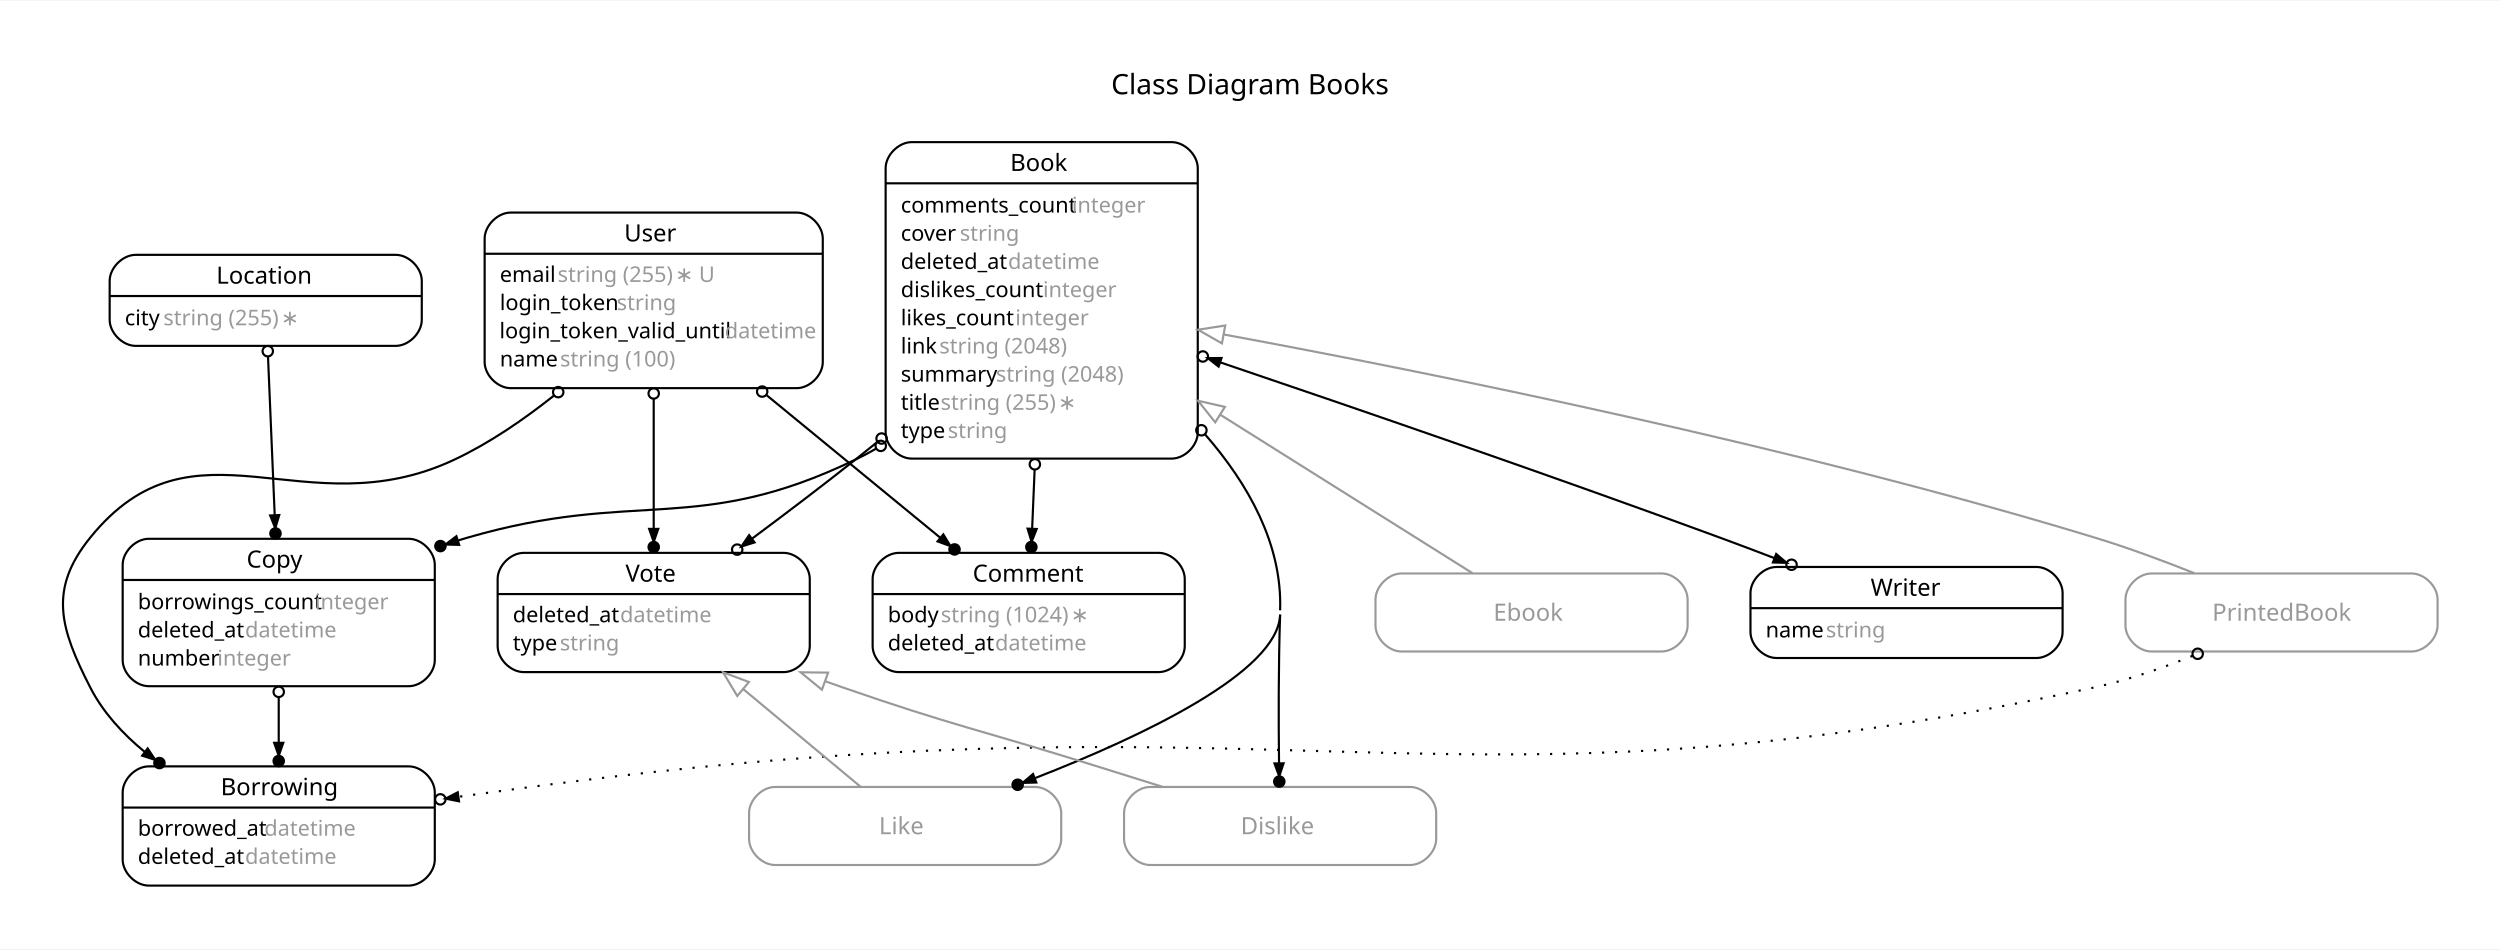
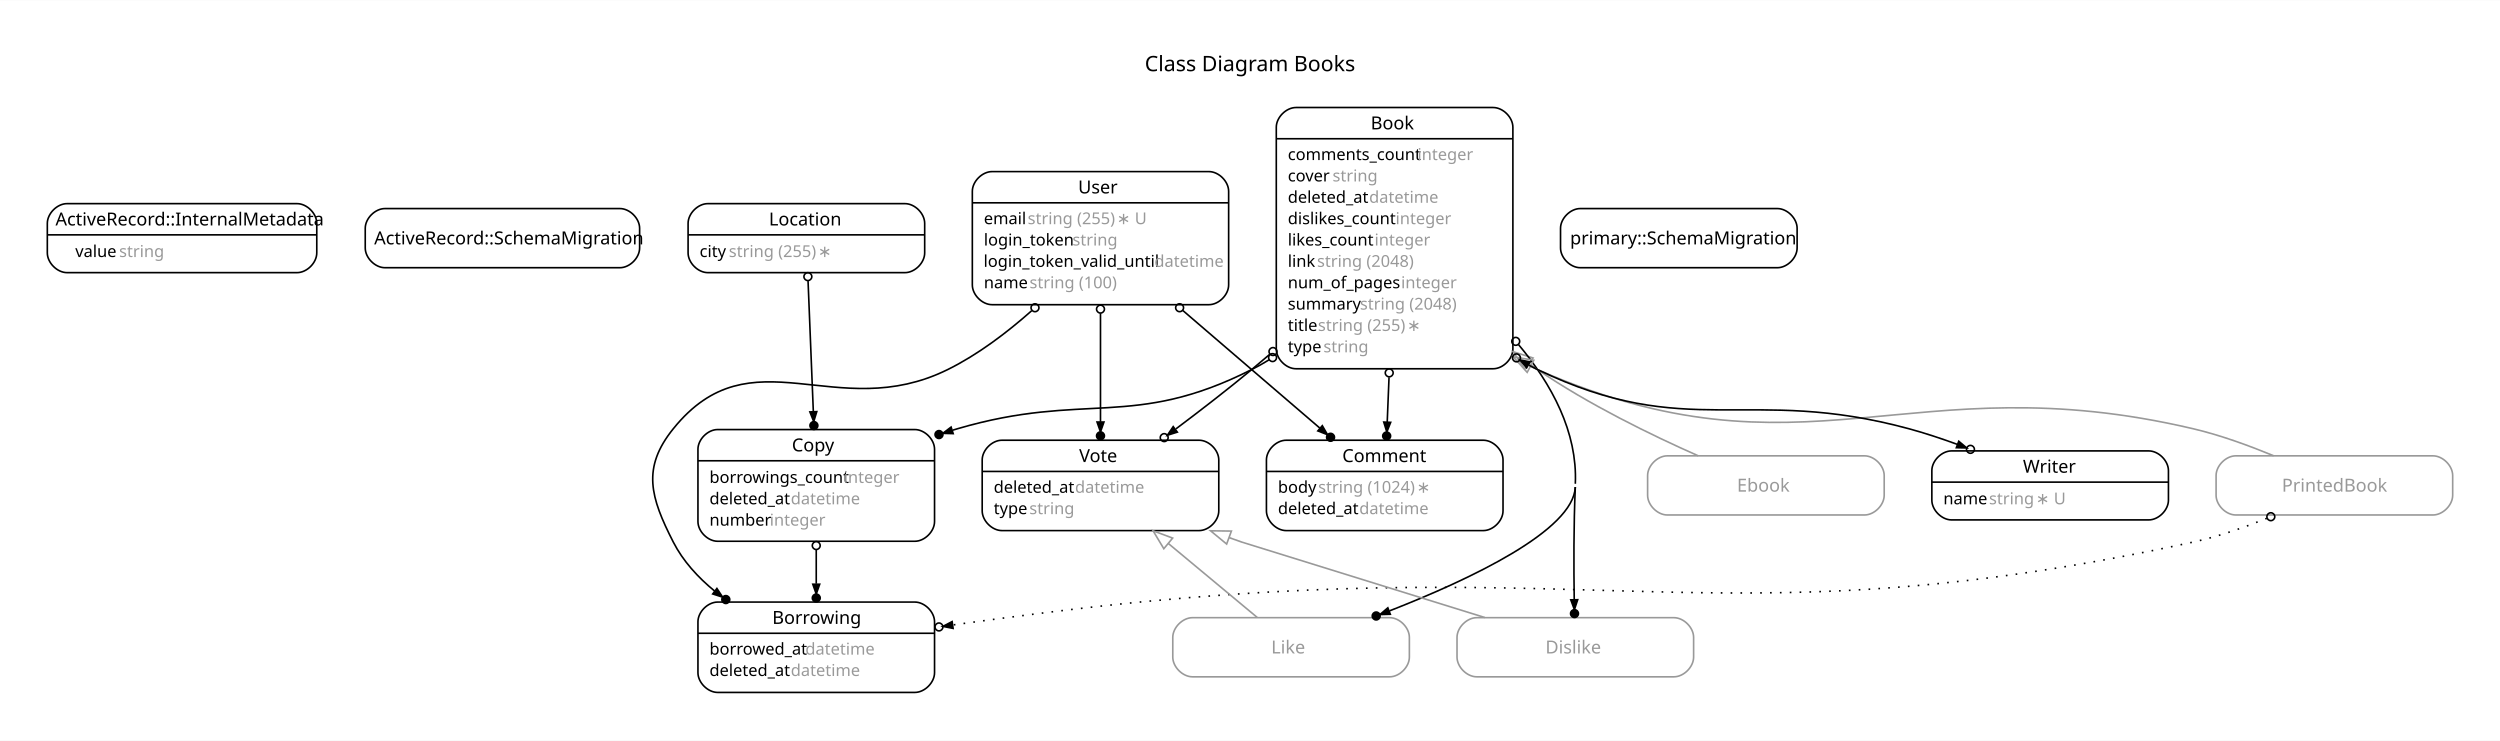
- <svg xmlns="http://www.w3.org/2000/svg" width="1153pt" height="438pt" viewBox="0.00 0.00 1153.39 437.60">
-   <g id="graph0" class="graph" transform="scale(1 1) rotate(0) translate(28.8 408.8)">
-     <polygon fill="white" stroke="none" points="-28.8,28.8 -28.8,-408.8 1124.59,-408.8 1124.59,28.8 -28.8,28.8" />
-     <text text-anchor="middle" x="547.896" y="-365.6" font-family="Arial BoldMT" font-size="13.00">Class Diagram Books</text>
+ <svg xmlns="http://www.w3.org/2000/svg" width="1522pt" height="451pt" viewBox="0.00 0.00 1521.60 450.60">
+   <g id="graph0" class="graph" transform="scale(1 1) rotate(0) translate(28.8 421.8)">
+     <polygon fill="white" stroke="none" points="-28.8,28.8 -28.8,-421.8 1492.8,-421.8 1492.8,28.8 -28.8,28.8" />
+     <text text-anchor="middle" x="732" y="-378.6" font-family="Arial BoldMT" font-size="13.00">Class Diagram Books</text>
    <g id="node1" class="node">
-       <path fill="none" stroke="black" d="M391.792,-197.5C391.792,-197.5 511.792,-197.5 511.792,-197.5 517.792,-197.5 523.792,-203.5 523.792,-209.5 523.792,-209.5 523.792,-331.5 523.792,-331.5 523.792,-337.5 517.792,-343.5 511.792,-343.5 511.792,-343.5 391.792,-343.5 391.792,-343.5 385.792,-343.5 379.792,-337.5 379.792,-331.5 379.792,-331.5 379.792,-209.5 379.792,-209.5 379.792,-203.5 385.792,-197.5 391.792,-197.5" />
-       <text text-anchor="start" x="437.256" y="-330.2" font-family="Arial BoldMT" font-size="11.00">Book</text>
-       <polyline fill="none" stroke="black" points="379.792,-324.5 523.792,-324.5 " />
-       <text text-anchor="start" x="386.792" y="-311" font-family="ArialMT" font-size="10.00">comments_count </text>
-       <text text-anchor="start" x="465.718" y="-311" font-family="Arial ItalicMT" font-size="10.00" fill="#999999">integer</text>
-       <text text-anchor="start" x="386.792" y="-298" font-family="ArialMT" font-size="10.00">cover </text>
-       <text text-anchor="start" x="414.024" y="-298" font-family="Arial ItalicMT" font-size="10.00" fill="#999999">string</text>
-       <text text-anchor="start" x="386.792" y="-285" font-family="ArialMT" font-size="10.00">deleted_at </text>
-       <text text-anchor="start" x="436.28" y="-285" font-family="Arial ItalicMT" font-size="10.00" fill="#999999">datetime</text>
-       <text text-anchor="start" x="386.792" y="-272" font-family="ArialMT" font-size="10.00">dislikes_count </text>
-       <text text-anchor="start" x="452.383" y="-272" font-family="Arial ItalicMT" font-size="10.00" fill="#999999">integer</text>
-       <text text-anchor="start" x="386.792" y="-259" font-family="ArialMT" font-size="10.00">likes_count </text>
-       <text text-anchor="start" x="439.6" y="-259" font-family="Arial ItalicMT" font-size="10.00" fill="#999999">integer</text>
-       <text text-anchor="start" x="386.792" y="-246" font-family="ArialMT" font-size="10.00">link </text>
-       <text text-anchor="start" x="404.575" y="-246" font-family="Arial ItalicMT" font-size="10.00" fill="#999999">string (2048)</text>
-       <text text-anchor="start" x="386.792" y="-233" font-family="ArialMT" font-size="10.00">summary </text>
-       <text text-anchor="start" x="430.684" y="-233" font-family="Arial ItalicMT" font-size="10.00" fill="#999999">string (2048)</text>
-       <text text-anchor="start" x="386.792" y="-220" font-family="ArialMT" font-size="10.00">title </text>
-       <text text-anchor="start" x="405.132" y="-220" font-family="Arial ItalicMT" font-size="10.00" fill="#999999">string (255) ∗</text>
-       <text text-anchor="start" x="386.792" y="-207" font-family="ArialMT" font-size="10.00">type </text>
-       <text text-anchor="start" x="408.472" y="-207" font-family="Arial ItalicMT" font-size="10.00" fill="#999999">string</text>
+       <path fill="none" stroke="black" d="M12,-256C12,-256 152,-256 152,-256 158,-256 164,-262 164,-268 164,-268 164,-286 164,-286 164,-292 158,-298 152,-298 152,-298 12,-298 12,-298 6,-298 0,-292 0,-286 0,-286 0,-268 0,-268 0,-262 6,-256 12,-256" />
+       <text text-anchor="start" x="4.96" y="-284.7" font-family="Arial BoldMT" font-size="11.00">ActiveRecord::InternalMetadata</text>
+       <polyline fill="none" stroke="black" points="0,-279 164,-279 " />
+       <text text-anchor="start" x="17" y="-265.5" font-family="ArialMT" font-size="10.00">value </text>
+       <text text-anchor="start" x="43.685" y="-265.5" font-family="Arial ItalicMT" font-size="10.00" fill="#999999">string</text>
+     </g>
+     <g id="node2" class="node">
+       <path fill="none" stroke="black" d="M205.5,-259C205.5,-259 348.5,-259 348.5,-259 354.5,-259 360.5,-265 360.5,-271 360.5,-271 360.5,-283 360.5,-283 360.5,-289 354.5,-295 348.5,-295 348.5,-295 205.5,-295 205.5,-295 199.5,-295 193.5,-289 193.5,-283 193.5,-283 193.5,-271 193.5,-271 193.5,-265 199.5,-259 205.5,-259" />
+       <text text-anchor="start" x="198.94" y="-273.2" font-family="Arial BoldMT" font-size="11.00">ActiveRecord::SchemaMigration</text>
    </g>
    <g id="node3" class="node">
-       <path fill="none" stroke="black" d="M385.792,-99C385.792,-99 505.792,-99 505.792,-99 511.792,-99 517.792,-105 517.792,-111 517.792,-111 517.792,-142 517.792,-142 517.792,-148 511.792,-154 505.792,-154 505.792,-154 385.792,-154 385.792,-154 379.792,-154 373.792,-148 373.792,-142 373.792,-142 373.792,-111 373.792,-111 373.792,-105 379.792,-99 385.792,-99" />
-       <text text-anchor="start" x="419.953" y="-140.7" font-family="Arial BoldMT" font-size="11.00">Comment</text>
-       <polyline fill="none" stroke="black" points="373.792,-135 517.792,-135 " />
-       <text text-anchor="start" x="380.792" y="-122" font-family="ArialMT" font-size="10.00">body </text>
-       <text text-anchor="start" x="405.255" y="-122" font-family="Arial ItalicMT" font-size="10.00" fill="#999999">string (1024) ∗</text>
-       <text text-anchor="start" x="380.792" y="-109" font-family="ArialMT" font-size="10.00">deleted_at </text>
-       <text text-anchor="start" x="430.28" y="-109" font-family="Arial ItalicMT" font-size="10.00" fill="#999999">datetime</text>
+       <path fill="none" stroke="black" d="M760,-197.5C760,-197.5 880,-197.5 880,-197.5 886,-197.5 892,-203.5 892,-209.5 892,-209.5 892,-344.5 892,-344.5 892,-350.5 886,-356.5 880,-356.5 880,-356.5 760,-356.5 760,-356.5 754,-356.5 748,-350.5 748,-344.5 748,-344.5 748,-209.5 748,-209.5 748,-203.5 754,-197.5 760,-197.5" />
+       <text text-anchor="start" x="805.464" y="-343.2" font-family="Arial BoldMT" font-size="11.00">Book</text>
+       <polyline fill="none" stroke="black" points="748,-337.5 892,-337.5 " />
+       <text text-anchor="start" x="755" y="-324.5" font-family="ArialMT" font-size="10.00">comments_count </text>
+       <text text-anchor="start" x="833.926" y="-324.5" font-family="Arial ItalicMT" font-size="10.00" fill="#999999">integer</text>
+       <text text-anchor="start" x="755" y="-311.5" font-family="ArialMT" font-size="10.00">cover </text>
+       <text text-anchor="start" x="782.231" y="-311.5" font-family="Arial ItalicMT" font-size="10.00" fill="#999999">string</text>
+       <text text-anchor="start" x="755" y="-298.5" font-family="ArialMT" font-size="10.00">deleted_at </text>
+       <text text-anchor="start" x="804.487" y="-298.5" font-family="Arial ItalicMT" font-size="10.00" fill="#999999">datetime</text>
+       <text text-anchor="start" x="755" y="-285.5" font-family="ArialMT" font-size="10.00">dislikes_count </text>
+       <text text-anchor="start" x="820.591" y="-285.5" font-family="Arial ItalicMT" font-size="10.00" fill="#999999">integer</text>
+       <text text-anchor="start" x="755" y="-272.5" font-family="ArialMT" font-size="10.00">likes_count </text>
+       <text text-anchor="start" x="807.808" y="-272.5" font-family="Arial ItalicMT" font-size="10.00" fill="#999999">integer</text>
+       <text text-anchor="start" x="755" y="-259.5" font-family="ArialMT" font-size="10.00">link </text>
+       <text text-anchor="start" x="772.783" y="-259.5" font-family="Arial ItalicMT" font-size="10.00" fill="#999999">string (2048)</text>
+       <text text-anchor="start" x="755" y="-246.5" font-family="ArialMT" font-size="10.00">num_of_pages </text>
+       <text text-anchor="start" x="823.94" y="-246.5" font-family="Arial ItalicMT" font-size="10.00" fill="#999999">integer</text>
+       <text text-anchor="start" x="755" y="-233.5" font-family="ArialMT" font-size="10.00">summary </text>
+       <text text-anchor="start" x="798.892" y="-233.5" font-family="Arial ItalicMT" font-size="10.00" fill="#999999">string (2048)</text>
+       <text text-anchor="start" x="755" y="-220.5" font-family="ArialMT" font-size="10.00">title </text>
+       <text text-anchor="start" x="773.34" y="-220.5" font-family="Arial ItalicMT" font-size="10.00" fill="#999999">string (255) ∗</text>
+       <text text-anchor="start" x="755" y="-207.5" font-family="ArialMT" font-size="10.00">type </text>
+       <text text-anchor="start" x="776.68" y="-207.5" font-family="Arial ItalicMT" font-size="10.00" fill="#999999">string</text>
+     </g>
+     <g id="node5" class="node">
+       <path fill="none" stroke="black" d="M754,-99C754,-99 874,-99 874,-99 880,-99 886,-105 886,-111 886,-111 886,-142 886,-142 886,-148 880,-154 874,-154 874,-154 754,-154 754,-154 748,-154 742,-148 742,-142 742,-142 742,-111 742,-111 742,-105 748,-99 754,-99" />
+       <text text-anchor="start" x="788.16" y="-140.7" font-family="Arial BoldMT" font-size="11.00">Comment</text>
+       <polyline fill="none" stroke="black" points="742,-135 886,-135 " />
+       <text text-anchor="start" x="749" y="-122" font-family="ArialMT" font-size="10.00">body </text>
+       <text text-anchor="start" x="773.463" y="-122" font-family="Arial ItalicMT" font-size="10.00" fill="#999999">string (1024) ∗</text>
+       <text text-anchor="start" x="749" y="-109" font-family="ArialMT" font-size="10.00">deleted_at </text>
+       <text text-anchor="start" x="798.487" y="-109" font-family="Arial ItalicMT" font-size="10.00" fill="#999999">datetime</text>
    </g>
    <g id="edge8" class="edge">
-       <path fill="none" stroke="black" d="M448.527,-192.223C448.131,-182.857 447.742,-173.638 447.386,-165.225" />
-       <ellipse fill="none" stroke="black" cx="448.638" cy="-194.854" rx="2.4" ry="2.4" />
-       <ellipse fill="black" stroke="black" cx="447.027" cy="-156.711" rx="2.4" ry="2.4" />
-       <polygon fill="black" stroke="black" points="449.479,-165.015 447.128,-159.109 445.283,-165.192 449.479,-165.015" />
+       <path fill="none" stroke="black" d="M816.618,-192.301C816.235,-182.813 815.86,-173.535 815.519,-165.099" />
+       <ellipse fill="none" stroke="black" cx="816.727" cy="-195.004" rx="2.4" ry="2.4" />
+       <ellipse fill="black" stroke="black" cx="815.175" cy="-156.575" rx="2.4" ry="2.4" />
+       <polygon fill="black" stroke="black" points="817.612,-164.884 815.272,-158.974 813.416,-165.053 817.612,-164.884" />
+     </g>
+     <g id="node6" class="node">
+       <path fill="none" stroke="black" d="M408,-92.5C408,-92.5 528,-92.5 528,-92.5 534,-92.5 540,-98.5 540,-104.5 540,-104.5 540,-148.5 540,-148.5 540,-154.5 534,-160.5 528,-160.5 528,-160.5 408,-160.5 408,-160.5 402,-160.5 396,-154.5 396,-148.5 396,-148.5 396,-104.5 396,-104.5 396,-98.5 402,-92.5 408,-92.5" />
+       <text text-anchor="start" x="453.16" y="-147.2" font-family="Arial BoldMT" font-size="11.00">Copy</text>
+       <polyline fill="none" stroke="black" points="396,-141.5 540,-141.5 " />
+       <text text-anchor="start" x="403" y="-128" font-family="ArialMT" font-size="10.00">borrowings_count </text>
+       <text text-anchor="start" x="484.714" y="-128" font-family="Arial ItalicMT" font-size="10.00" fill="#999999">integer</text>
+       <text text-anchor="start" x="403" y="-115" font-family="ArialMT" font-size="10.00">deleted_at </text>
+       <text text-anchor="start" x="452.487" y="-115" font-family="Arial ItalicMT" font-size="10.00" fill="#999999">datetime</text>
+       <text text-anchor="start" x="403" y="-102" font-family="ArialMT" font-size="10.00">number </text>
+       <text text-anchor="start" x="439.685" y="-102" font-family="Arial ItalicMT" font-size="10.00" fill="#999999">integer</text>
+     </g>
+     <g id="edge9" class="edge">
+       <path fill="none" stroke="black" d="M743.671,-202.986C740.161,-200.827 736.599,-198.819 733,-197 660.572,-160.404 631.876,-183.812 554,-161 553.025,-160.714 552.045,-160.422 551.061,-160.124" />
+       <ellipse fill="none" stroke="black" cx="745.739" cy="-204.3" rx="2.4" ry="2.4" />
+       <ellipse fill="black" stroke="black" cx="542.707" cy="-157.456" rx="2.4" ry="2.4" />
+       <polygon fill="black" stroke="black" points="551.347,-158.011 544.993,-158.186 550.07,-162.012 551.347,-158.011" />
+     </g>
+     <g id="node7" class="node">
+       <path fill="none" stroke="#999999" d="M870,-10C870,-10 990,-10 990,-10 996,-10 1002,-16 1002,-22 1002,-22 1002,-34 1002,-34 1002,-40 996,-46 990,-46 990,-46 870,-46 870,-46 864,-46 858,-40 858,-34 858,-34 858,-22 858,-22 858,-16 864,-10 870,-10" />
+       <text text-anchor="start" x="911.803" y="-24.2" font-family="Arial BoldMT" font-size="11.00" fill="#999999">Dislike</text>
+     </g>
+     <g id="edge7" class="edge">
+       <path fill="none" stroke="black" d="M930,-125.5C928.97,-102.492 929.046,-76.368 929.338,-57.109" />
+       <ellipse fill="black" stroke="black" cx="929.495" cy="-48.493" rx="2.4" ry="2.4" />
+       <polygon fill="black" stroke="black" points="931.441,-56.93 929.451,-50.892 927.242,-56.853 931.441,-56.93" />
+     </g>
+     <g id="node8" class="node">
+       <path fill="none" stroke="#999999" d="M986,-108.5C986,-108.5 1106,-108.5 1106,-108.5 1112,-108.5 1118,-114.5 1118,-120.5 1118,-120.5 1118,-132.5 1118,-132.5 1118,-138.5 1112,-144.5 1106,-144.5 1106,-144.5 986,-144.5 986,-144.5 980,-144.5 974,-138.5 974,-132.5 974,-132.5 974,-120.5 974,-120.5 974,-114.5 980,-108.5 986,-108.5" />
+       <text text-anchor="start" x="1028.41" y="-122.7" font-family="Arial BoldMT" font-size="11.00" fill="#999999">Ebook</text>
+     </g>
+     <g id="edge1" class="edge">
+       <path fill="none" stroke="#999999" d="M901.878,-200.597C903.585,-199.369 905.293,-198.169 907,-197 937.943,-175.811 976.263,-157.142 1004.83,-144.504" />
+       <polygon fill="none" stroke="#999999" points="899.225,-197.336 892.138,-207.891 904.261,-204.059 899.225,-197.336" />
+     </g>
+     <g id="node9" class="node">
+       <path fill="none" stroke="#999999" d="M697,-10C697,-10 817,-10 817,-10 823,-10 829,-16 829,-22 829,-22 829,-34 829,-34 829,-40 823,-46 817,-46 817,-46 697,-46 697,-46 691,-46 685,-40 685,-34 685,-34 685,-22 685,-22 685,-16 691,-10 697,-10" />
+       <text text-anchor="start" x="744.91" y="-24.2" font-family="Arial BoldMT" font-size="11.00" fill="#999999">Like</text>
+     </g>
+     <g id="edge6" class="edge">
+       <path fill="none" stroke="black" d="M895.439,-212.199C915.537,-188.18 931.409,-158.989 930,-127.5" />
+       <ellipse fill="none" stroke="black" cx="893.739" cy="-214.185" rx="2.4" ry="2.4" />
+       <path fill="none" stroke="black" d="M930,-125.5C928.816,-99.038 866.417,-69.481 816.902,-50.136" />
+       <ellipse fill="black" stroke="black" cx="808.799" cy="-47.027" rx="2.4" ry="2.4" />
+       <polygon fill="black" stroke="black" points="817.393,-48.075 811.039,-47.886 815.889,-51.996 817.393,-48.075" />
+     </g>
+     <g id="node11" class="node">
+       <path fill="none" stroke="#999999" d="M1332,-108.5C1332,-108.5 1452,-108.5 1452,-108.5 1458,-108.5 1464,-114.5 1464,-120.5 1464,-120.5 1464,-132.5 1464,-132.5 1464,-138.5 1458,-144.5 1452,-144.5 1452,-144.5 1332,-144.5 1332,-144.5 1326,-144.5 1320,-138.5 1320,-132.5 1320,-132.5 1320,-120.5 1320,-120.5 1320,-114.5 1326,-108.5 1332,-108.5" />
+       <text text-anchor="start" x="1360.04" y="-122.7" font-family="Arial BoldMT" font-size="11.00" fill="#999999">PrintedBook</text>
+     </g>
+     <g id="edge2" class="edge">
+       <path fill="none" stroke="#999999" d="M902.768,-198.963C904.17,-198.278 905.581,-197.623 907,-197 1070.04,-125.437 1132.66,-201.717 1306,-161 1322.53,-157.116 1340.12,-150.705 1355.05,-144.525" />
+       <polygon fill="none" stroke="#999999" points="900.692,-195.311 892.192,-204.766 904.733,-202.676 900.692,-195.311" />
+     </g>
+     <g id="node13" class="node">
+       <path fill="none" stroke="black" d="M581,-99C581,-99 701,-99 701,-99 707,-99 713,-105 713,-111 713,-111 713,-142 713,-142 713,-148 707,-154 701,-154 701,-154 581,-154 581,-154 575,-154 569,-148 569,-142 569,-142 569,-111 569,-111 569,-105 575,-99 581,-99" />
+       <text text-anchor="start" x="627.987" y="-140.7" font-family="Arial BoldMT" font-size="11.00">Vote</text>
+       <polyline fill="none" stroke="black" points="569,-135 713,-135 " />
+       <text text-anchor="start" x="576" y="-122" font-family="ArialMT" font-size="10.00">deleted_at </text>
+       <text text-anchor="start" x="625.487" y="-122" font-family="Arial ItalicMT" font-size="10.00" fill="#999999">datetime</text>
+       <text text-anchor="start" x="576" y="-109" font-family="ArialMT" font-size="10.00">type </text>
+       <text text-anchor="start" x="597.68" y="-109" font-family="Arial ItalicMT" font-size="10.00" fill="#999999">string</text>
+     </g>
+     <g id="edge5" class="edge">
+       <path fill="none" stroke="black" d="M744.079,-206.343C740.358,-203.156 736.652,-200.027 733,-197 718.323,-184.834 701.834,-172.102 686.912,-160.908" />
+       <ellipse fill="none" stroke="black" cx="745.984" cy="-207.983" rx="2.4" ry="2.4" />
+       <ellipse fill="none" stroke="black" cx="679.778" cy="-155.591" rx="2.4" ry="2.4" />
+       <polygon fill="black" stroke="black" points="687.768,-158.927 681.703,-157.025 685.258,-162.295 687.768,-158.927" />
+     </g>
+     <g id="node14" class="node">
+       <path fill="none" stroke="black" d="M1159,-105.5C1159,-105.5 1279,-105.5 1279,-105.5 1285,-105.5 1291,-111.5 1291,-117.5 1291,-117.5 1291,-135.5 1291,-135.5 1291,-141.5 1285,-147.5 1279,-147.5 1279,-147.5 1159,-147.5 1159,-147.5 1153,-147.5 1147,-141.5 1147,-135.5 1147,-135.5 1147,-117.5 1147,-117.5 1147,-111.5 1153,-105.5 1159,-105.5" />
+       <text text-anchor="start" x="1202.43" y="-134.2" font-family="Arial BoldMT" font-size="11.00">Writer</text>
+       <polyline fill="none" stroke="black" points="1147,-128.5 1291,-128.5 " />
+       <text text-anchor="start" x="1154" y="-115" font-family="ArialMT" font-size="10.00">name </text>
+       <text text-anchor="start" x="1181.79" y="-115" font-family="Arial ItalicMT" font-size="10.00" fill="#999999">string ∗ U</text>
+     </g>
+     <g id="edge10" class="edge">
+       <path fill="none" stroke="black" d="M901.815,-199.638C903.532,-198.716 905.261,-197.835 907,-197 998.691,-152.979 1034.83,-187.61 1133,-161 1142.65,-158.383 1152.71,-155.051 1162.41,-151.507" />
+       <ellipse fill="none" stroke="black" cx="894.184" cy="-204.126" rx="2.4" ry="2.4" />
+       <polygon fill="black" stroke="black" points="900.36,-198.057 896.253,-202.909 902.489,-201.678 900.36,-198.057" />
+       <ellipse fill="none" stroke="black" cx="1170.5" cy="-148.451" rx="2.4" ry="2.4" />
+       <polygon fill="black" stroke="black" points="1163.38,-153.384 1168.25,-149.299 1161.9,-149.454 1163.38,-153.384" />
    </g>
    <g id="node4" class="node">
-       <path fill="none" stroke="black" d="M39.792,-92.5C39.792,-92.5 159.792,-92.5 159.792,-92.5 165.792,-92.5 171.792,-98.5 171.792,-104.5 171.792,-104.5 171.792,-148.5 171.792,-148.5 171.792,-154.5 165.792,-160.5 159.792,-160.5 159.792,-160.5 39.792,-160.5 39.792,-160.5 33.792,-160.5 27.792,-154.5 27.792,-148.5 27.792,-148.5 27.792,-104.5 27.792,-104.5 27.792,-98.5 33.792,-92.5 39.792,-92.5" />
-       <text text-anchor="start" x="84.953" y="-147.2" font-family="Arial BoldMT" font-size="11.00">Copy</text>
-       <polyline fill="none" stroke="black" points="27.792,-141.5 171.792,-141.5 " />
-       <text text-anchor="start" x="34.792" y="-128" font-family="ArialMT" font-size="10.00">borrowings_count </text>
-       <text text-anchor="start" x="116.506" y="-128" font-family="Arial ItalicMT" font-size="10.00" fill="#999999">integer</text>
-       <text text-anchor="start" x="34.792" y="-115" font-family="ArialMT" font-size="10.00">deleted_at </text>
-       <text text-anchor="start" x="84.279" y="-115" font-family="Arial ItalicMT" font-size="10.00" fill="#999999">datetime</text>
-       <text text-anchor="start" x="34.792" y="-102" font-family="ArialMT" font-size="10.00">number </text>
-       <text text-anchor="start" x="71.477" y="-102" font-family="Arial ItalicMT" font-size="10.00" fill="#999999">integer</text>
-     </g>
-     <g id="edge9" class="edge">
-       <path fill="none" stroke="black" d="M375.331,-202.05C372.181,-200.239 368.997,-198.546 365.792,-197 292.703,-161.743 264.713,-183.661 186.792,-161 185.437,-160.606 184.074,-160.2 182.704,-159.783" />
-       <ellipse fill="none" stroke="black" cx="377.541" cy="-203.364" rx="2.4" ry="2.4" />
-       <ellipse fill="black" stroke="black" cx="174.395" cy="-157.129" rx="2.4" ry="2.4" />
-       <polygon fill="black" stroke="black" points="183.036,-157.685 176.681,-157.859 181.758,-161.685 183.036,-157.685" />
-     </g>
-     <g id="node5" class="node">
-       <path fill="none" stroke="#999999" d="M501.792,-10C501.792,-10 621.792,-10 621.792,-10 627.792,-10 633.792,-16 633.792,-22 633.792,-22 633.792,-34 633.792,-34 633.792,-40 627.792,-46 621.792,-46 621.792,-46 501.792,-46 501.792,-46 495.792,-46 489.792,-40 489.792,-34 489.792,-34 489.792,-22 489.792,-22 489.792,-16 495.792,-10 501.792,-10" />
-       <text text-anchor="start" x="543.596" y="-24.2" font-family="Arial BoldMT" font-size="11.00" fill="#999999">Dislike</text>
-     </g>
-     <g id="edge7" class="edge">
-       <path fill="none" stroke="black" d="M561.792,-125.5C561.006,-102.483 561.064,-76.359 561.287,-57.102" />
-       <ellipse fill="black" stroke="black" cx="561.407" cy="-48.489" rx="2.4" ry="2.4" />
-       <polygon fill="black" stroke="black" points="563.389,-56.917 561.373,-50.889 559.19,-56.859 563.389,-56.917" />
-     </g>
-     <g id="node6" class="node">
-       <path fill="none" stroke="#999999" d="M617.792,-108.5C617.792,-108.5 737.792,-108.5 737.792,-108.5 743.792,-108.5 749.792,-114.5 749.792,-120.5 749.792,-120.5 749.792,-132.5 749.792,-132.5 749.792,-138.5 743.792,-144.5 737.792,-144.5 737.792,-144.5 617.792,-144.5 617.792,-144.5 611.792,-144.5 605.792,-138.5 605.792,-132.5 605.792,-132.5 605.792,-120.5 605.792,-120.5 605.792,-114.5 611.792,-108.5 617.792,-108.5" />
-       <text text-anchor="start" x="660.197" y="-122.7" font-family="Arial BoldMT" font-size="11.00" fill="#999999">Ebook</text>
-     </g>
-     <g id="edge1" class="edge">
-       <path fill="none" stroke="#999999" d="M534.188,-217.729C575.116,-192.014 621.837,-162.658 650.575,-144.601" />
-       <polygon fill="none" stroke="#999999" points="531.848,-214.239 523.921,-224.18 536.317,-221.352 531.848,-214.239" />
-     </g>
-     <g id="node7" class="node">
-       <path fill="none" stroke="#999999" d="M328.792,-10C328.792,-10 448.792,-10 448.792,-10 454.792,-10 460.792,-16 460.792,-22 460.792,-22 460.792,-34 460.792,-34 460.792,-40 454.792,-46 448.792,-46 448.792,-46 328.792,-46 328.792,-46 322.792,-46 316.792,-40 316.792,-34 316.792,-34 316.792,-22 316.792,-22 316.792,-16 322.792,-10 328.792,-10" />
-       <text text-anchor="start" x="376.703" y="-24.2" font-family="Arial BoldMT" font-size="11.00" fill="#999999">Like</text>
-     </g>
-     <g id="edge6" class="edge">
-       <path fill="none" stroke="black" d="M527.107,-208.738C547.035,-185.879 562.833,-157.971 561.792,-127.5" />
-       <ellipse fill="none" stroke="black" cx="525.473" cy="-210.571" rx="2.4" ry="2.4" />
-       <path fill="none" stroke="black" d="M561.792,-125.5C560.888,-99.027 498.432,-69.472 448.827,-50.13" />
-       <ellipse fill="black" stroke="black" cx="440.705" cy="-47.021" rx="2.4" ry="2.4" />
-       <polygon fill="black" stroke="black" points="449.301,-48.063 442.947,-47.879 447.799,-51.985 449.301,-48.063" />
-     </g>
-     <g id="node9" class="node">
-       <path fill="none" stroke="#999999" d="M963.792,-108.5C963.792,-108.5 1083.79,-108.5 1083.79,-108.5 1089.79,-108.5 1095.79,-114.5 1095.79,-120.5 1095.79,-120.5 1095.79,-132.5 1095.79,-132.5 1095.79,-138.5 1089.79,-144.5 1083.79,-144.5 1083.79,-144.5 963.792,-144.5 963.792,-144.5 957.792,-144.5 951.792,-138.5 951.792,-132.5 951.792,-132.5 951.792,-120.5 951.792,-120.5 951.792,-114.5 957.792,-108.5 963.792,-108.5" />
-       <text text-anchor="start" x="991.83" y="-122.7" font-family="Arial BoldMT" font-size="11.00" fill="#999999">PrintedBook</text>
-     </g>
-     <g id="edge2" class="edge">
-       <path fill="none" stroke="#999999" d="M535.771,-254.769C633.454,-236.712 799.054,-203.241 937.792,-161 952.968,-156.38 969.267,-150.323 983.552,-144.632" />
-       <polygon fill="none" stroke="#999999" points="534.953,-250.648 523.909,-256.947 536.47,-258.91 534.953,-250.648" />
-     </g>
-     <g id="node11" class="node">
-       <path fill="none" stroke="black" d="M212.792,-99C212.792,-99 332.792,-99 332.792,-99 338.792,-99 344.792,-105 344.792,-111 344.792,-111 344.792,-142 344.792,-142 344.792,-148 338.792,-154 332.792,-154 332.792,-154 212.792,-154 212.792,-154 206.792,-154 200.792,-148 200.792,-142 200.792,-142 200.792,-111 200.792,-111 200.792,-105 206.792,-99 212.792,-99" />
-       <text text-anchor="start" x="259.779" y="-140.7" font-family="Arial BoldMT" font-size="11.00">Vote</text>
-       <polyline fill="none" stroke="black" points="200.792,-135 344.792,-135 " />
-       <text text-anchor="start" x="207.792" y="-122" font-family="ArialMT" font-size="10.00">deleted_at </text>
-       <text text-anchor="start" x="257.28" y="-122" font-family="Arial ItalicMT" font-size="10.00" fill="#999999">datetime</text>
-       <text text-anchor="start" x="207.792" y="-109" font-family="ArialMT" font-size="10.00">type </text>
-       <text text-anchor="start" x="229.472" y="-109" font-family="Arial ItalicMT" font-size="10.00" fill="#999999">string</text>
-     </g>
-     <g id="edge5" class="edge">
-       <path fill="none" stroke="black" d="M375.816,-205.044C372.442,-202.31 369.09,-199.618 365.792,-197 350.486,-184.846 333.431,-171.927 318.15,-160.568" />
-       <ellipse fill="none" stroke="black" cx="377.923" cy="-206.757" rx="2.4" ry="2.4" />
-       <ellipse fill="none" stroke="black" cx="311.312" cy="-155.505" rx="2.4" ry="2.4" />
-       <polygon fill="black" stroke="black" points="319.313,-158.816 313.241,-156.933 316.814,-162.192 319.313,-158.816" />
+       <path fill="none" stroke="black" d="M408,-0.5C408,-0.5 528,-0.5 528,-0.5 534,-0.5 540,-6.5 540,-12.5 540,-12.5 540,-43.5 540,-43.5 540,-49.5 534,-55.5 528,-55.5 528,-55.5 408,-55.5 408,-55.5 402,-55.5 396,-49.5 396,-43.5 396,-43.5 396,-12.5 396,-12.5 396,-6.5 402,-0.5 408,-0.5" />
+       <text text-anchor="start" x="441.239" y="-42.2" font-family="Arial BoldMT" font-size="11.00">Borrowing</text>
+       <polyline fill="none" stroke="black" points="396,-36.5 540,-36.5 " />
+       <text text-anchor="start" x="403" y="-23.5" font-family="ArialMT" font-size="10.00">borrowed_at </text>
+       <text text-anchor="start" x="461.369" y="-23.5" font-family="Arial ItalicMT" font-size="10.00" fill="#999999">datetime</text>
+       <text text-anchor="start" x="403" y="-10.5" font-family="ArialMT" font-size="10.00">deleted_at </text>
+       <text text-anchor="start" x="452.487" y="-10.5" font-family="Arial ItalicMT" font-size="10.00" fill="#999999">datetime</text>
+     </g>
+     <g id="edge15" class="edge">
+       <path fill="none" stroke="black" d="M468,-87.446C468,-80.613 468,-73.494 468,-66.671" />
+       <ellipse fill="none" stroke="black" cx="468" cy="-89.89" rx="2.4" ry="2.4" />
+       <ellipse fill="black" stroke="black" cx="468" cy="-57.973" rx="2.4" ry="2.4" />
+       <polygon fill="black" stroke="black" points="470.1,-66.373 468,-60.373 465.9,-66.373 470.1,-66.373" />
+     </g>
+     <g id="node10" class="node">
+       <path fill="none" stroke="black" d="M402,-256C402,-256 522,-256 522,-256 528,-256 534,-262 534,-268 534,-268 534,-286 534,-286 534,-292 528,-298 522,-298 522,-298 402,-298 402,-298 396,-298 390,-292 390,-286 390,-286 390,-268 390,-268 390,-262 396,-256 402,-256" />
+       <text text-anchor="start" x="439.206" y="-284.7" font-family="Arial BoldMT" font-size="11.00">Location</text>
+       <polyline fill="none" stroke="black" points="390,-279 534,-279 " />
+       <text text-anchor="start" x="397" y="-265.5" font-family="ArialMT" font-size="10.00">city </text>
+       <text text-anchor="start" x="414.778" y="-265.5" font-family="Arial ItalicMT" font-size="10.00" fill="#999999">string (255) ∗</text>
+     </g>
+     <g id="edge14" class="edge">
+       <path fill="none" stroke="black" d="M463.015,-250.879C463.89,-229.227 465.173,-197.461 466.219,-171.585" />
+       <ellipse fill="none" stroke="black" cx="462.906" cy="-253.575" rx="2.4" ry="2.4" />
+       <ellipse fill="black" stroke="black" cx="466.568" cy="-162.934" rx="2.4" ry="2.4" />
+       <polygon fill="black" stroke="black" points="468.327,-171.412 466.471,-165.332 464.131,-171.243 468.327,-171.412" />
+     </g>
+     <g id="edge11" class="edge">
+       <path fill="none" stroke="black" stroke-dasharray="1,5" d="M1350.88,-106.451C1336.93,-100.81 1321.05,-95.271 1306,-92 1029.34,-31.875 951.85,-82.774 670,-56 630.897,-52.285 587.721,-46.715 551.358,-41.597" />
+       <ellipse fill="none" stroke="black" cx="1353.32" cy="-107.453" rx="2.4" ry="2.4" />
+       <ellipse fill="none" stroke="black" cx="542.68" cy="-40.363" rx="2.4" ry="2.4" />
+       <polygon fill="black" stroke="black" points="551.292,-39.467 545.056,-40.701 550.701,-43.625 551.292,-39.467" />
    </g>
    <g id="node12" class="node">
-       <path fill="none" stroke="black" d="M790.792,-105.5C790.792,-105.5 910.792,-105.5 910.792,-105.5 916.792,-105.5 922.792,-111.5 922.792,-117.5 922.792,-117.5 922.792,-135.5 922.792,-135.5 922.792,-141.5 916.792,-147.5 910.792,-147.5 910.792,-147.5 790.792,-147.5 790.792,-147.5 784.792,-147.5 778.792,-141.5 778.792,-135.5 778.792,-135.5 778.792,-117.5 778.792,-117.5 778.792,-111.5 784.792,-105.5 790.792,-105.5" />
-       <text text-anchor="start" x="834.226" y="-134.2" font-family="Arial BoldMT" font-size="11.00">Writer</text>
-       <polyline fill="none" stroke="black" points="778.792,-128.5 922.792,-128.5 " />
-       <text text-anchor="start" x="785.792" y="-115" font-family="ArialMT" font-size="10.00">name </text>
-       <text text-anchor="start" x="813.585" y="-115" font-family="Arial ItalicMT" font-size="10.00" fill="#999999">string</text>
-     </g>
-     <g id="edge10" class="edge">
-       <path fill="none" stroke="black" d="M534.179,-241.889C597.474,-220.448 686.949,-189.642 764.792,-161 772.917,-158.01 781.444,-154.791 789.84,-151.571" />
-       <ellipse fill="none" stroke="black" cx="526.132" cy="-244.612" rx="2.4" ry="2.4" />
-       <polygon fill="black" stroke="black" points="533.416,-239.93 528.405,-243.843 534.762,-243.909 533.416,-239.93" />
-       <ellipse fill="none" stroke="black" cx="797.742" cy="-148.523" rx="2.4" ry="2.4" />
-       <polygon fill="black" stroke="black" points="790.661,-153.505 795.503,-149.386 789.149,-149.586 790.661,-153.505" />
-     </g>
-     <g id="node2" class="node">
-       <path fill="none" stroke="black" d="M39.792,-0.5C39.792,-0.5 159.792,-0.5 159.792,-0.5 165.792,-0.5 171.792,-6.5 171.792,-12.5 171.792,-12.5 171.792,-43.5 171.792,-43.5 171.792,-49.5 165.792,-55.5 159.792,-55.5 159.792,-55.5 39.792,-55.5 39.792,-55.5 33.792,-55.5 27.792,-49.5 27.792,-43.5 27.792,-43.5 27.792,-12.5 27.792,-12.5 27.792,-6.5 33.792,-0.5 39.792,-0.5" />
-       <text text-anchor="start" x="73.031" y="-42.2" font-family="Arial BoldMT" font-size="11.00">Borrowing</text>
-       <polyline fill="none" stroke="black" points="27.792,-36.5 171.792,-36.5 " />
-       <text text-anchor="start" x="34.792" y="-23.5" font-family="ArialMT" font-size="10.00">borrowed_at </text>
-       <text text-anchor="start" x="93.161" y="-23.5" font-family="Arial ItalicMT" font-size="10.00" fill="#999999">datetime</text>
-       <text text-anchor="start" x="34.792" y="-10.5" font-family="ArialMT" font-size="10.00">deleted_at </text>
-       <text text-anchor="start" x="84.279" y="-10.5" font-family="Arial ItalicMT" font-size="10.00" fill="#999999">datetime</text>
-     </g>
-     <g id="edge15" class="edge">
-       <path fill="none" stroke="black" d="M99.792,-87.446C99.792,-80.613 99.792,-73.494 99.792,-66.671" />
-       <ellipse fill="none" stroke="black" cx="99.792" cy="-89.89" rx="2.4" ry="2.4" />
-       <ellipse fill="black" stroke="black" cx="99.792" cy="-57.973" rx="2.4" ry="2.4" />
-       <polygon fill="black" stroke="black" points="101.892,-66.373 99.792,-60.373 97.692,-66.373 101.892,-66.373" />
-     </g>
-     <g id="node8" class="node">
-       <path fill="none" stroke="black" d="M33.792,-249.5C33.792,-249.5 153.792,-249.5 153.792,-249.5 159.792,-249.5 165.792,-255.5 165.792,-261.5 165.792,-261.5 165.792,-279.5 165.792,-279.5 165.792,-285.5 159.792,-291.5 153.792,-291.5 153.792,-291.5 33.792,-291.5 33.792,-291.5 27.792,-291.5 21.792,-285.5 21.792,-279.5 21.792,-279.5 21.792,-261.5 21.792,-261.5 21.792,-255.5 27.792,-249.5 33.792,-249.5" />
-       <text text-anchor="start" x="70.998" y="-278.2" font-family="Arial BoldMT" font-size="11.00">Location</text>
-       <polyline fill="none" stroke="black" points="21.792,-272.5 165.792,-272.5 " />
-       <text text-anchor="start" x="28.792" y="-259" font-family="ArialMT" font-size="10.00">city </text>
-       <text text-anchor="start" x="46.571" y="-259" font-family="Arial ItalicMT" font-size="10.00" fill="#999999">string (255) ∗</text>
-     </g>
-     <g id="edge14" class="edge">
-       <path fill="none" stroke="black" d="M94.854,-244.37C95.705,-224.228 96.92,-195.475 97.932,-171.529" />
-       <ellipse fill="none" stroke="black" cx="94.74" cy="-247.058" rx="2.4" ry="2.4" />
-       <ellipse fill="black" stroke="black" cx="98.294" cy="-162.965" rx="2.4" ry="2.4" />
-       <polygon fill="black" stroke="black" points="100.037,-171.446 98.192,-165.363 95.841,-171.269 100.037,-171.446" />
-     </g>
-     <g id="edge11" class="edge">
-       <path fill="none" stroke="black" stroke-dasharray="1,5" d="M982.676,-106.452C968.719,-100.81 952.844,-95.272 937.792,-92 661.567,-31.956 584.208,-82.653 302.792,-56 263.338,-52.263 219.755,-46.661 183.118,-41.528" />
-       <ellipse fill="none" stroke="black" cx="985.112" cy="-107.453" rx="2.4" ry="2.4" />
-       <ellipse fill="none" stroke="black" cx="174.36" cy="-40.288" rx="2.4" ry="2.4" />
-       <polygon fill="black" stroke="black" points="182.972,-39.386 176.736,-40.624 182.383,-43.544 182.972,-39.386" />
-     </g>
-     <g id="node10" class="node">
-       <path fill="none" stroke="black" d="M206.792,-230C206.792,-230 338.792,-230 338.792,-230 344.792,-230 350.792,-236 350.792,-242 350.792,-242 350.792,-299 350.792,-299 350.792,-305 344.792,-311 338.792,-311 338.792,-311 206.792,-311 206.792,-311 200.792,-311 194.792,-305 194.792,-299 194.792,-299 194.792,-242 194.792,-242 194.792,-236 200.792,-230 206.792,-230" />
-       <text text-anchor="start" x="259.18" y="-297.7" font-family="Arial BoldMT" font-size="11.00">User</text>
-       <polyline fill="none" stroke="black" points="194.792,-292 350.792,-292 " />
-       <text text-anchor="start" x="201.792" y="-279" font-family="ArialMT" font-size="10.00">email </text>
-       <text text-anchor="start" x="228.467" y="-279" font-family="Arial ItalicMT" font-size="10.00" fill="#999999">string (255) ∗ U</text>
-       <text text-anchor="start" x="201.792" y="-266" font-family="ArialMT" font-size="10.00">login_token </text>
-       <text text-anchor="start" x="255.723" y="-266" font-family="Arial ItalicMT" font-size="10.00" fill="#999999">string</text>
-       <text text-anchor="start" x="201.633" y="-253" font-family="ArialMT" font-size="10.00">login_token_valid_until </text>
-       <text text-anchor="start" x="305.597" y="-253" font-family="Arial ItalicMT" font-size="10.00" fill="#999999">datetime</text>
-       <text text-anchor="start" x="201.792" y="-240" font-family="ArialMT" font-size="10.00">name </text>
-       <text text-anchor="start" x="229.585" y="-240" font-family="Arial ItalicMT" font-size="10.00" fill="#999999">string (100)</text>
+       <path fill="none" stroke="black" d="M575,-236.5C575,-236.5 707,-236.5 707,-236.5 713,-236.5 719,-242.5 719,-248.5 719,-248.5 719,-305.5 719,-305.5 719,-311.5 713,-317.5 707,-317.5 707,-317.5 575,-317.5 575,-317.5 569,-317.5 563,-311.5 563,-305.5 563,-305.5 563,-248.5 563,-248.5 563,-242.5 569,-236.5 575,-236.5" />
+       <text text-anchor="start" x="627.388" y="-304.2" font-family="Arial BoldMT" font-size="11.00">User</text>
+       <polyline fill="none" stroke="black" points="563,-298.5 719,-298.5 " />
+       <text text-anchor="start" x="570" y="-285.5" font-family="ArialMT" font-size="10.00">email </text>
+       <text text-anchor="start" x="596.675" y="-285.5" font-family="Arial ItalicMT" font-size="10.00" fill="#999999">string (255) ∗ U</text>
+       <text text-anchor="start" x="570" y="-272.5" font-family="ArialMT" font-size="10.00">login_token </text>
+       <text text-anchor="start" x="623.931" y="-272.5" font-family="Arial ItalicMT" font-size="10.00" fill="#999999">string</text>
+       <text text-anchor="start" x="569.84" y="-259.5" font-family="ArialMT" font-size="10.00">login_token_valid_until </text>
+       <text text-anchor="start" x="673.805" y="-259.5" font-family="Arial ItalicMT" font-size="10.00" fill="#999999">datetime</text>
+       <text text-anchor="start" x="570" y="-246.5" font-family="ArialMT" font-size="10.00">name </text>
+       <text text-anchor="start" x="597.793" y="-246.5" font-family="Arial ItalicMT" font-size="10.00" fill="#999999">string (100)</text>
    </g>
    <g id="edge16" class="edge">
-       <path fill="none" stroke="black" d="M226.739,-226.549C212.831,-215.493 196.943,-204.589 180.792,-197 111.679,-164.526 60.799,-220.384 12.792,-161 -6.487,-137.152 -1.152,-119.313 12.792,-92 18.688,-80.451 27.799,-70.529 37.944,-62.2" />
-       <ellipse fill="none" stroke="black" cx="228.739" cy="-228.162" rx="2.4" ry="2.4" />
-       <ellipse fill="black" stroke="black" cx="44.75" cy="-57.031" rx="2.4" ry="2.4" />
-       <polygon fill="black" stroke="black" points="39.331,-63.784 42.839,-58.483 36.79,-60.44 39.331,-63.784" />
+       <path fill="none" stroke="black" d="M599.171,-232.868C584.17,-219.578 566.391,-206.072 548,-197 479.906,-163.411 428.698,-220.075 381,-161 361.735,-137.14 367.056,-119.313 381,-92 386.896,-80.451 396.007,-70.529 406.152,-62.2" />
+       <ellipse fill="none" stroke="black" cx="601.138" cy="-234.635" rx="2.4" ry="2.4" />
+       <ellipse fill="black" stroke="black" cx="412.958" cy="-57.031" rx="2.4" ry="2.4" />
+       <polygon fill="black" stroke="black" points="407.539,-63.784 411.046,-58.483 404.998,-60.44 407.539,-63.784" />
    </g>
    <g id="edge12" class="edge">
-       <path fill="none" stroke="black" d="M324.824,-226.792C350.48,-205.733 380.972,-180.705 404.924,-161.045" />
-       <ellipse fill="none" stroke="black" cx="322.837" cy="-228.422" rx="2.4" ry="2.4" />
-       <ellipse fill="black" stroke="black" cx="411.576" cy="-155.585" rx="2.4" ry="2.4" />
-       <polygon fill="black" stroke="black" points="406.416,-162.537 409.721,-157.107 403.751,-159.291 406.416,-162.537" />
+       <path fill="none" stroke="black" d="M691.128,-232.949C704.715,-221.282 719.42,-208.656 733,-197 746.494,-185.417 761.256,-172.75 774.437,-161.441" />
+       <ellipse fill="none" stroke="black" cx="689.149" cy="-234.649" rx="2.4" ry="2.4" />
+       <ellipse fill="black" stroke="black" cx="781.02" cy="-155.793" rx="2.4" ry="2.4" />
+       <polygon fill="black" stroke="black" points="776.012,-162.856 779.199,-157.355 773.278,-159.668 776.012,-162.856" />
    </g>
    <g id="edge13" class="edge">
-       <path fill="none" stroke="black" d="M272.792,-225.063C272.792,-205.837 272.792,-183.575 272.792,-165.175" />
-       <ellipse fill="none" stroke="black" cx="272.792" cy="-227.545" rx="2.4" ry="2.4" />
-       <ellipse fill="black" stroke="black" cx="272.792" cy="-156.679" rx="2.4" ry="2.4" />
-       <polygon fill="black" stroke="black" points="274.892,-165.079 272.792,-159.079 270.692,-165.08 274.892,-165.079" />
+       <path fill="none" stroke="black" d="M641,-231.26C641,-210.175 641,-185.299 641,-165.191" />
+       <ellipse fill="none" stroke="black" cx="641" cy="-233.805" rx="2.4" ry="2.4" />
+       <ellipse fill="black" stroke="black" cx="641" cy="-156.666" rx="2.4" ry="2.4" />
+       <polygon fill="black" stroke="black" points="643.1,-165.066 641,-159.066 638.9,-165.066 643.1,-165.066" />
    </g>
    <g id="edge3" class="edge">
-       <path fill="none" stroke="#999999" d="M352.057,-94.726C354.662,-93.796 357.246,-92.884 359.792,-92 410.786,-74.291 424.263,-72.085 475.792,-56 486.1,-52.783 497.098,-49.338 507.667,-46.023" />
-       <polygon fill="none" stroke="#999999" points="350.391,-90.863 340.548,-98.909 353.261,-98.757 350.391,-90.863" />
+       <path fill="none" stroke="#999999" d="M719.348,-94.716C721.925,-93.788 724.481,-92.88 727,-92 727.458,-91.84 814.999,-64.678 874.959,-46.075" />
+       <polygon fill="none" stroke="#999999" points="717.787,-90.815 707.966,-98.888 720.678,-98.701 717.787,-90.815" />
    </g>
    <g id="edge4" class="edge">
-       <path fill="none" stroke="#999999" d="M314.124,-91.116C332.468,-75.856 353.243,-58.573 368.213,-46.119" />
-       <polygon fill="none" stroke="#999999" points="311.336,-87.972 304.797,-98.876 316.708,-94.43 311.336,-87.972" />
+       <path fill="none" stroke="#999999" d="M682.332,-91.116C700.676,-75.856 721.451,-58.573 736.421,-46.119" />
+       <polygon fill="none" stroke="#999999" points="679.544,-87.972 673.005,-98.876 684.916,-94.43 679.544,-87.972" />
+     </g>
+     <g id="node15" class="node">
+       <path fill="none" stroke="black" d="M933,-259C933,-259 1053,-259 1053,-259 1059,-259 1065,-265 1065,-271 1065,-271 1065,-283 1065,-283 1065,-289 1059,-295 1053,-295 1053,-295 933,-295 933,-295 927,-295 921,-289 921,-283 921,-283 921,-271 921,-271 921,-265 927,-259 933,-259" />
+       <text text-anchor="start" x="926.813" y="-273.2" font-family="Arial BoldMT" font-size="11.00">primary::SchemaMigration</text>
    </g>
  </g>
</svg>
